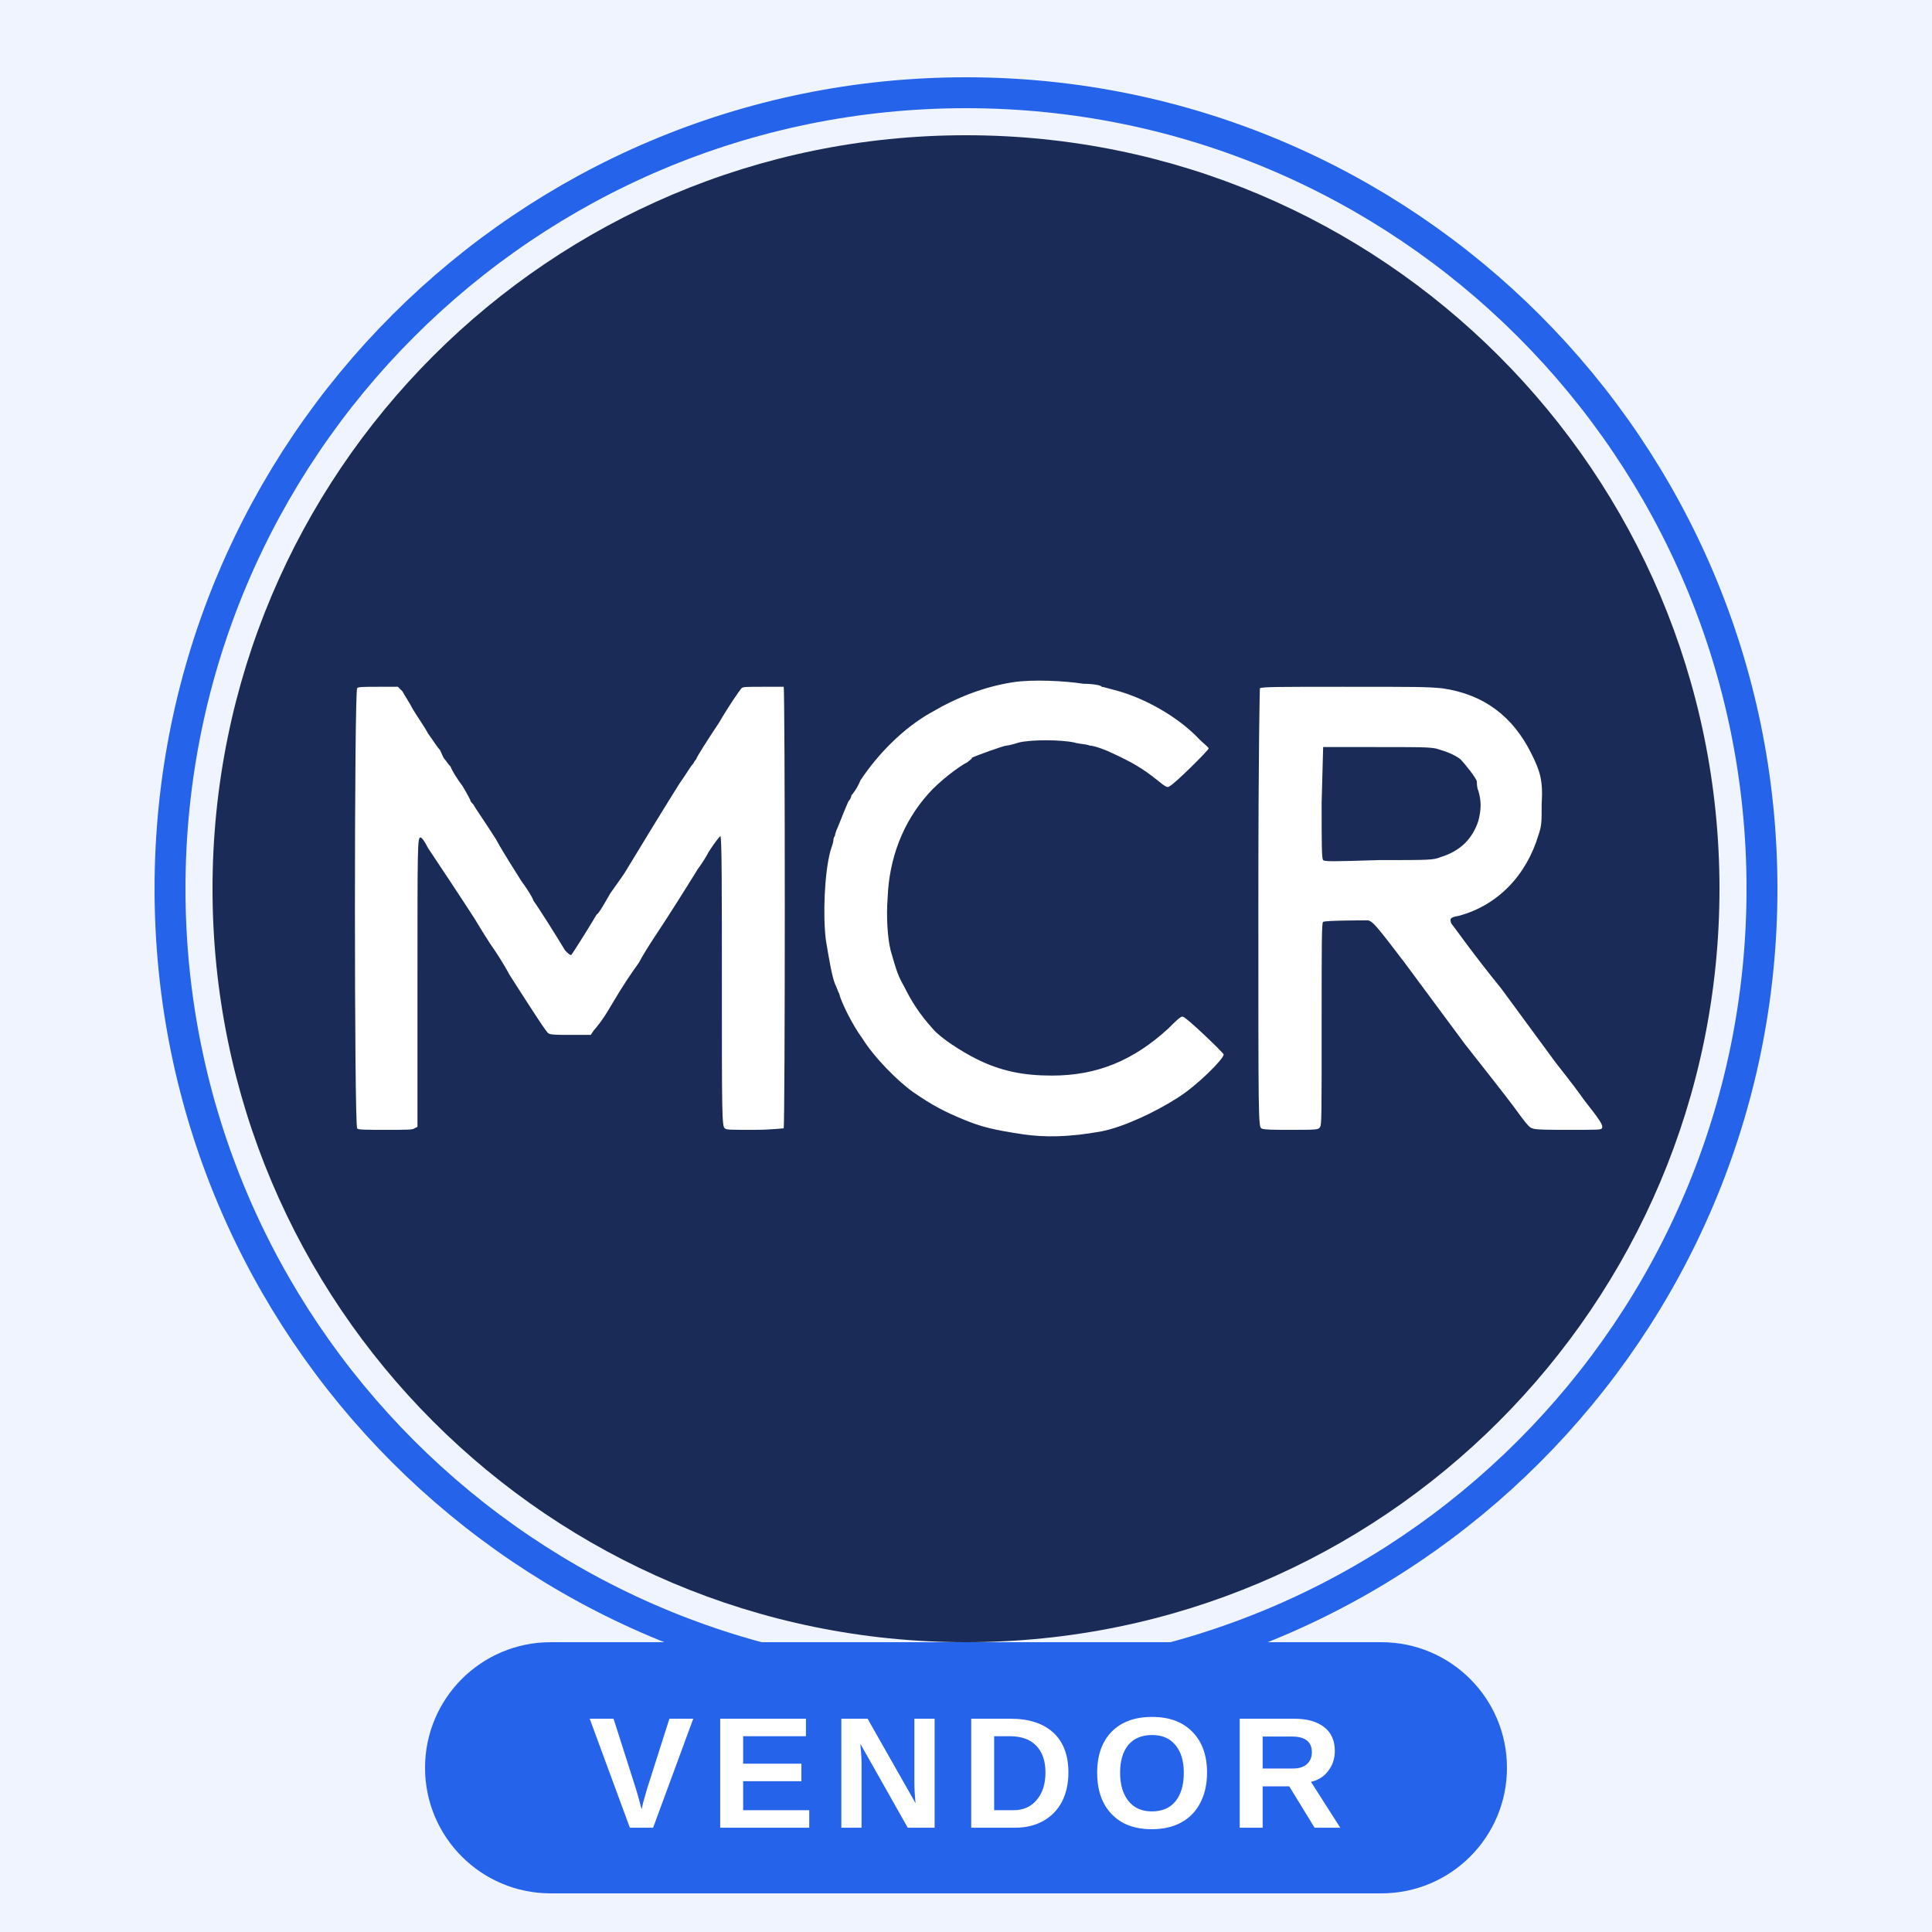
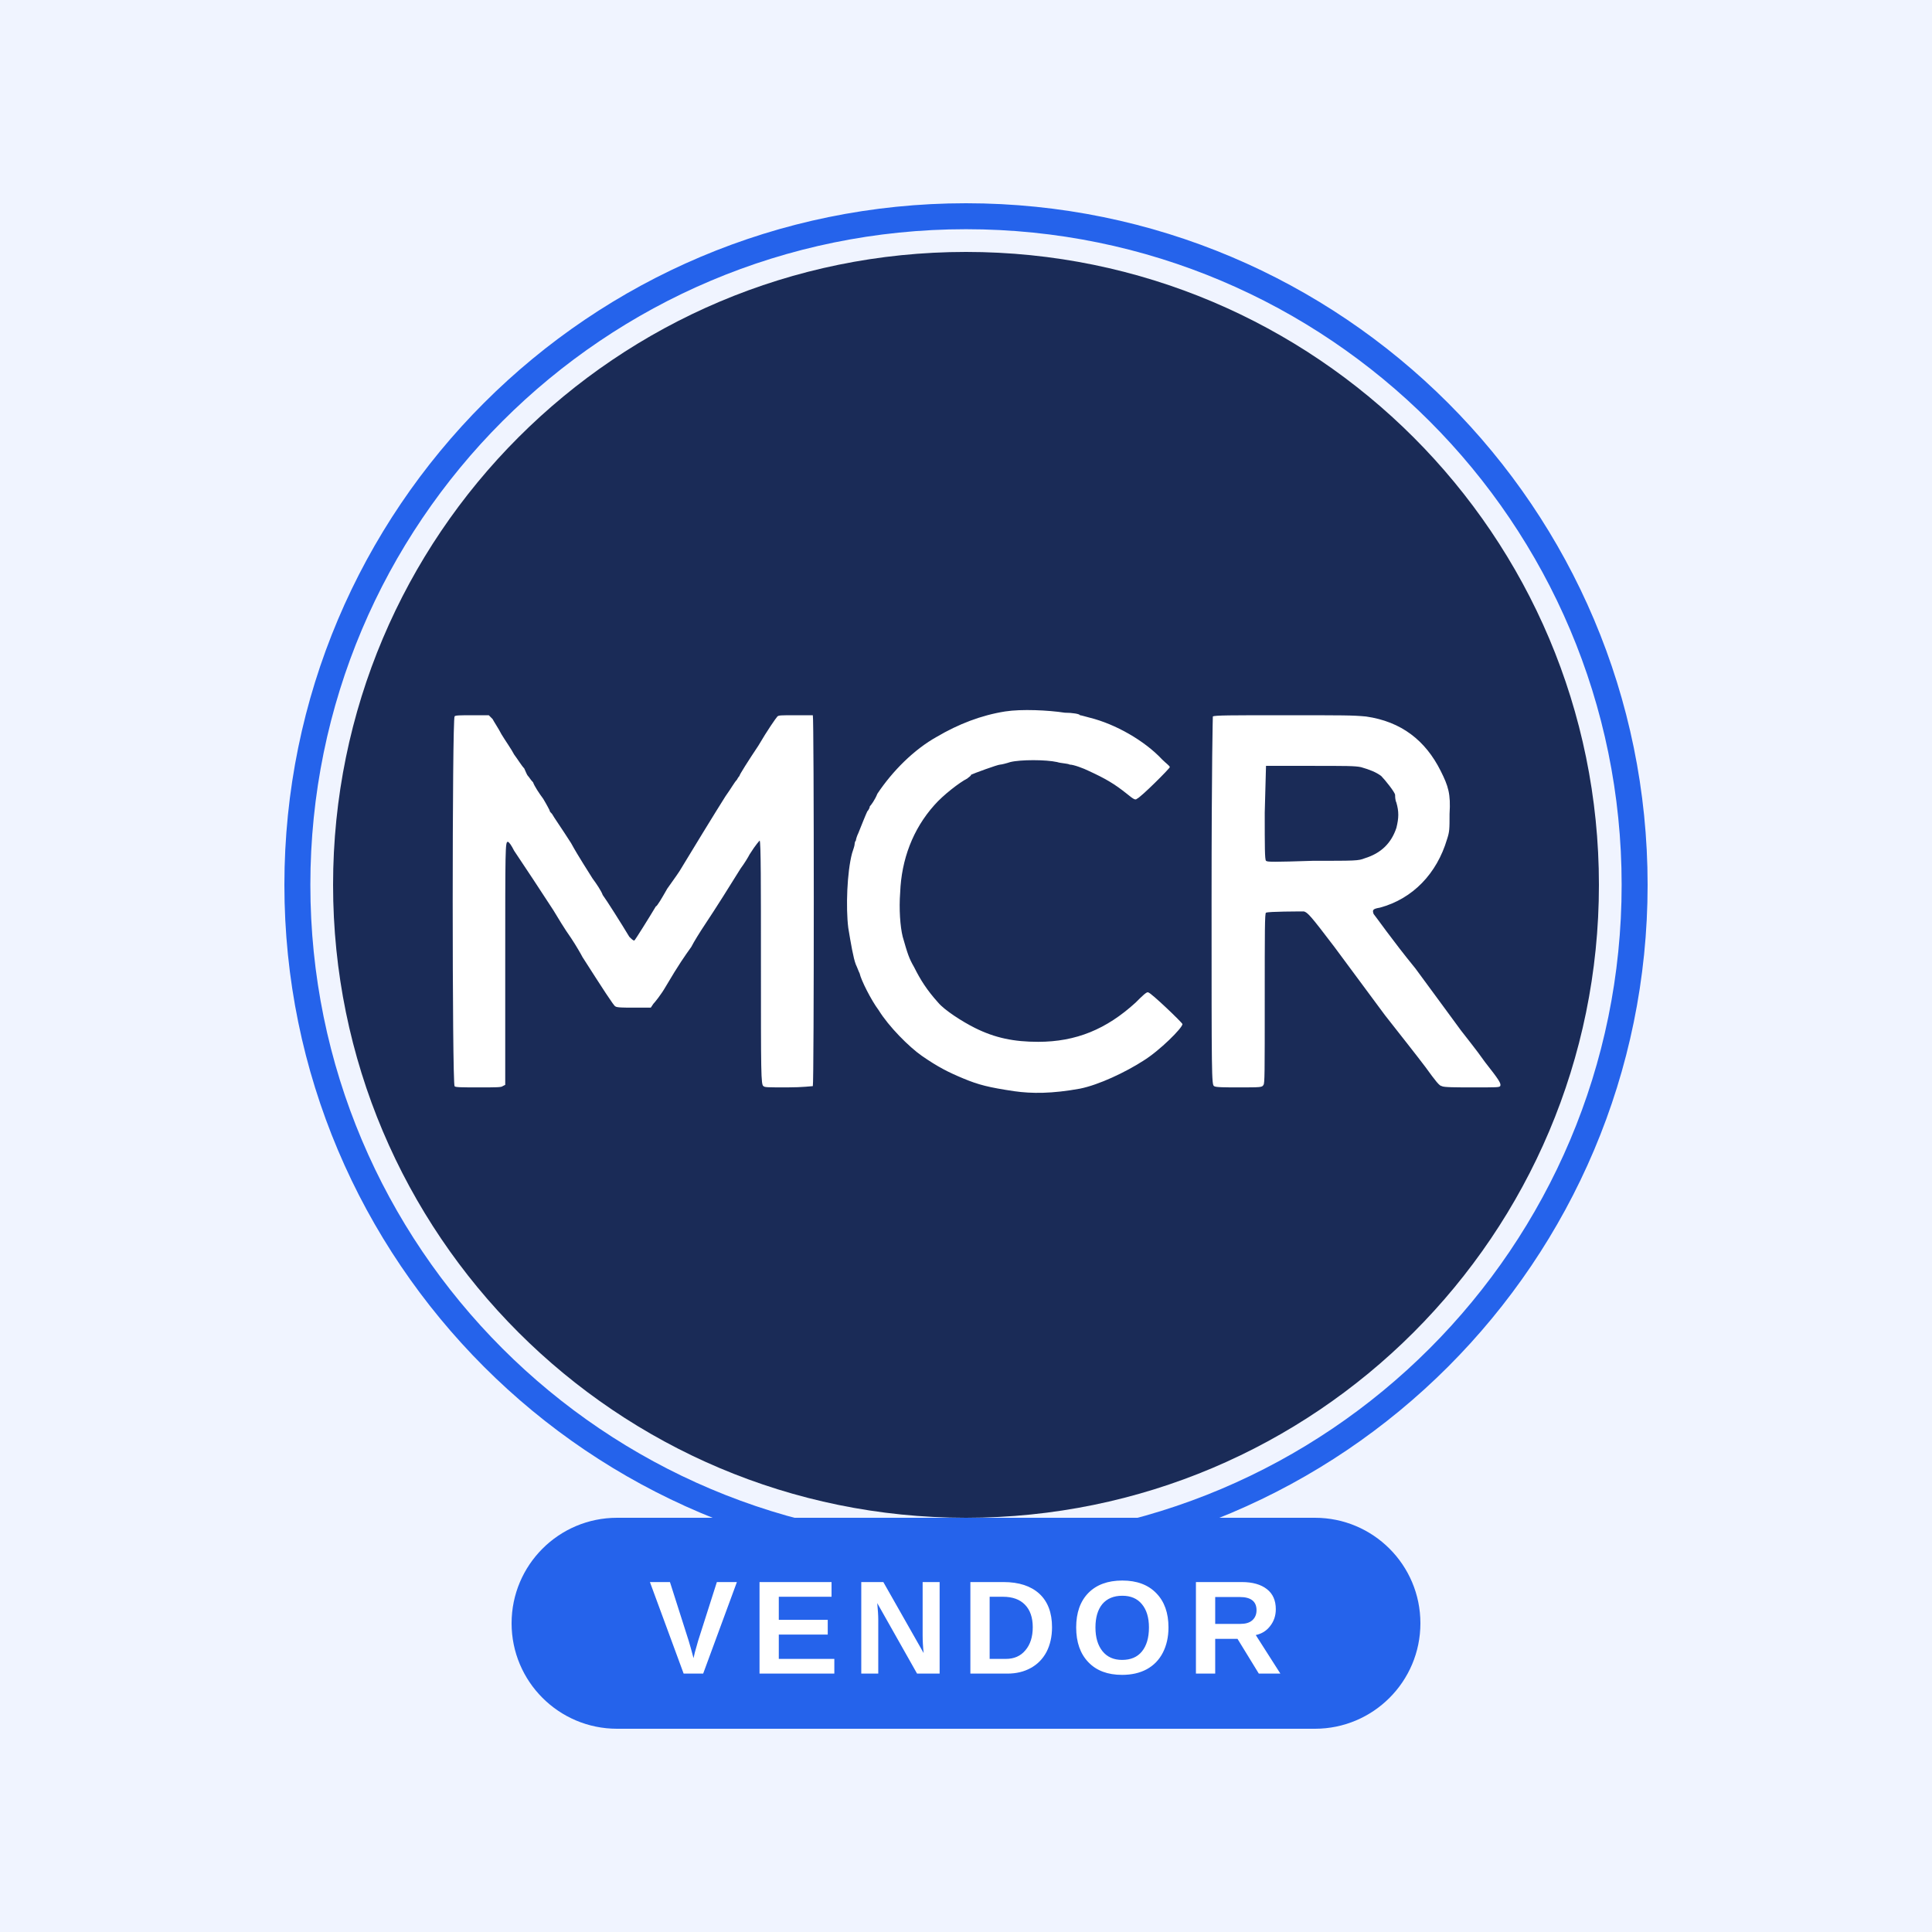
<svg xmlns="http://www.w3.org/2000/svg" viewBox="0 0 100 100" width="512" height="512">
-   <rect width="100" height="100" rx="0" fill="#F0F4FF" />
-   <circle cx="50" cy="46" r="41.2" fill="none" stroke="#2563EB" stroke-width="1.6" />
-   <g transform="translate(11 7) scale(0.78)">
-     <circle class="lc" cx="50" cy="50" r="50" fill="#1A2B57" />
-     <path class="ll" fill="#fff" fill-rule="evenodd" d="M53.8 66.3C51.8 66.0 51.0 65.8 49.8 65.3C48.6 64.8 47.8 64.4 46.5 63.5C45.5 62.8 43.9 61.2 43.1 59.9C42.5 59.1 41.7 57.5 41.6 57.0C41.5 56.8 41.4 56.5 41.3 56.3C41.1 55.8 40.9 54.6 40.7 53.4C40.5 51.8 40.6 49.0 41.0 47.5C41.1 47.2 41.2 46.9 41.2 46.8C41.2 46.8 41.2 46.6 41.3 46.5C41.3 46.4 41.4 46.1 41.5 45.9C41.7 45.4 42.1 44.4 42.2 44.2C42.3 44.1 42.4 43.9 42.4 43.8C42.5 43.7 42.8 43.3 43.0 42.8C44.2 41.0 45.9 39.3 47.7 38.3C49.4 37.3 51.2 36.6 53.1 36.3C54.4 36.1 56.5 36.2 57.8 36.4C58.4 36.4 59.0 36.5 59.0 36.6C59.1 36.6 59.4 36.7 59.8 36.8C61.8 37.3 64.1 38.6 65.5 40.1C65.8 40.4 66.1 40.6 66.1 40.7C66.1 40.8 63.8 43.1 63.5 43.2C63.4 43.3 63.3 43.3 62.7 42.8C61.7 42.0 61.0 41.6 59.7 41.0C59.3 40.8 58.5 40.5 58.2 40.5C58.0 40.4 57.5 40.4 57.2 40.3C56.3 40.1 54.3 40.1 53.5 40.3C53.2 40.4 52.8 40.5 52.7 40.5C52.5 40.5 50.6 41.2 50.4 41.3C50.4 41.4 50.2 41.5 50.1 41.6C49.5 41.9 48.2 42.9 47.5 43.7C45.8 45.6 44.9 48.0 44.8 50.6C44.7 51.9 44.8 53.3 45.0 54.1C45.4 55.5 45.5 55.8 45.9 56.5C46.4 57.5 46.9 58.3 47.8 59.3C48.3 59.9 49.7 60.8 50.7 61.3C52.3 62.1 53.8 62.4 55.7 62.4C58.7 62.4 61.1 61.4 63.4 59.3C63.9 58.8 64.3 58.4 64.4 58.5C64.6 58.5 67.1 60.9 67.1 61.0C67.1 61.3 65.3 63.1 64.0 63.9C62.6 64.8 60.5 65.8 59.0 66.1C56.8 66.5 55.2 66.5 53.8 66.3ZM9.6 65.9C9.4 65.8 9.4 36.8 9.6 36.7C9.6 36.6 10.1 36.6 11.0 36.6L12.3 36.6L12.6 36.9C12.7 37.1 13.1 37.7 13.3 38.1C13.6 38.6 14.1 39.3 14.3 39.7C14.6 40.1 14.9 40.6 15.1 40.8C15.2 41.0 15.3 41.3 15.4 41.4C15.5 41.5 15.6 41.7 15.8 41.9C15.9 42.2 16.3 42.8 16.6 43.2C16.9 43.7 17.1 44.1 17.1 44.1C17.1 44.2 17.2 44.3 17.3 44.4C17.4 44.6 18.1 45.6 18.8 46.7C19.4 47.8 20.2 49.0 20.5 49.5C20.8 49.9 21.2 50.5 21.3 50.8C21.6 51.2 22.8 53.1 23.4 54.1C23.6 54.3 23.7 54.4 23.8 54.4C23.9 54.3 24.9 52.7 25.5 51.7C25.6 51.7 26.0 51.0 26.4 50.3C26.9 49.6 27.4 48.9 27.5 48.7C28.1 47.7 30.3 44.1 31.0 43.0C31.5 42.3 31.7 41.9 31.9 41.7C31.9 41.7 32.0 41.5 32.1 41.4C32.1 41.3 32.8 40.2 33.6 39.0C34.3 37.8 35.0 36.8 35.1 36.7C35.2 36.6 35.4 36.6 36.5 36.6C37.2 36.6 37.8 36.6 37.9 36.6C38.0 36.7 38.0 65.7 37.9 65.9C37.8 65.9 37.1 66.0 35.9 66.0C34.3 66.0 34.1 66.0 34.0 65.9C33.8 65.8 33.8 64.9 33.8 56.2C33.8 50.1 33.8 46.6 33.7 46.5C33.7 46.5 33.4 46.8 32.9 47.6C32.8 47.8 32.5 48.3 32.2 48.7C31.4 50.0 30.2 51.9 29.4 53.1C29.0 53.7 28.5 54.5 28.3 54.9C27.8 55.6 27.3 56.3 26.3 58.0C25.9 58.7 25.4 59.3 25.3 59.4L25.1 59.7L23.7 59.7C23.0 59.7 22.4 59.7 22.3 59.6C22.2 59.6 21.3 58.2 19.7 55.7C19.6 55.5 19.2 54.8 18.8 54.2C18.3 53.5 17.7 52.5 17.4 52.0C16.3 50.3 15.3 48.8 14.3 47.3C14.1 46.9 13.9 46.6 13.8 46.6C13.6 46.6 13.6 47.1 13.6 56.2L13.6 65.8L13.4 65.9C13.3 66.0 12.9 66.0 11.5 66.0C10.2 66.0 9.6 66.0 9.6 65.9ZM69.6 65.9C69.4 65.8 69.4 65.1 69.4 51.3C69.4 40.1 69.5 36.7 69.5 36.7C69.6 36.6 71.0 36.6 75.0 36.6C80.0 36.6 80.5 36.6 81.6 36.7C84.4 37.1 86.3 38.6 87.5 41.0C88.1 42.2 88.3 42.8 88.2 44.4C88.2 45.6 88.2 45.8 88.0 46.4C87.2 49.1 85.3 51.1 82.7 51.8C82.1 51.9 82.1 52.0 82.2 52.3C82.3 52.4 83.7 54.4 85.5 56.6C87.2 58.9 88.8 61.1 89.1 61.5C89.4 61.9 90.3 63.0 91.0 64.0C92.1 65.4 92.3 65.7 92.2 65.9C92.1 66.0 92.0 66.0 90.0 66.0C88.8 66.0 87.7 66.0 87.6 65.9C87.4 65.9 87.1 65.5 86.3 64.4C85.7 63.6 84.2 61.7 83.1 60.3C82.0 58.8 80.2 56.4 79.1 54.9C77.2 52.4 77.0 52.2 76.7 52.1C76.3 52.1 73.9 52.1 73.7 52.2C73.6 52.2 73.6 53.7 73.6 59.0C73.6 64.9 73.6 65.7 73.5 65.8C73.4 66.0 73.3 66.0 71.5 66.0C70.5 66.0 69.7 66.0 69.6 65.9ZM81.5 47.9C82.8 47.5 83.6 46.7 84.0 45.5C84.2 44.7 84.2 44.2 84.0 43.5C83.9 43.3 83.9 43.0 83.9 42.9C83.9 42.7 83.1 41.7 82.8 41.4C82.4 41.1 81.9 40.9 81.2 40.7C80.7 40.6 80.1 40.6 77.1 40.6L73.7 40.6L73.6 44.3C73.6 47.0 73.6 48.0 73.7 48.1C73.8 48.2 74.3 48.2 77.4 48.1C80.8 48.1 81.0 48.1 81.5 47.9Z" />
+   <rect width="100" height="100" fill="#F0F4FF" />
+   <g transform="translate(8.00 7.16) scale(0.84)">
+     <circle cx="50" cy="46" r="41.2" fill="none" stroke="#2563EB" stroke-width="1.6" />
+     <g transform="translate(11 7) scale(0.78)">
+       <circle class="lc" cx="50" cy="50" r="50" fill="#1A2B57" />
+       <path class="ll" fill="#fff" fill-rule="evenodd" d="M53.8 66.3C51.8 66.0 51.0 65.8 49.8 65.3C48.6 64.8 47.8 64.4 46.5 63.5C45.5 62.8 43.9 61.2 43.1 59.9C42.5 59.1 41.7 57.5 41.6 57.0C41.5 56.8 41.4 56.5 41.3 56.3C41.1 55.8 40.9 54.6 40.7 53.4C40.5 51.8 40.6 49.0 41.0 47.5C41.1 47.2 41.2 46.9 41.2 46.8C41.2 46.8 41.2 46.6 41.3 46.5C41.3 46.4 41.4 46.1 41.5 45.9C41.7 45.4 42.1 44.4 42.2 44.2C42.3 44.1 42.4 43.9 42.4 43.8C42.5 43.7 42.8 43.3 43.0 42.8C44.2 41.0 45.9 39.3 47.7 38.3C49.4 37.3 51.2 36.6 53.1 36.3C54.4 36.1 56.5 36.2 57.8 36.4C58.4 36.4 59.0 36.5 59.0 36.6C59.1 36.6 59.4 36.7 59.8 36.8C61.8 37.3 64.1 38.6 65.5 40.1C65.8 40.4 66.1 40.6 66.1 40.7C66.1 40.8 63.8 43.1 63.5 43.2C63.4 43.3 63.3 43.3 62.7 42.8C61.7 42.0 61.0 41.6 59.7 41.0C59.3 40.8 58.5 40.5 58.2 40.5C58.0 40.4 57.5 40.4 57.2 40.3C56.3 40.1 54.3 40.1 53.5 40.3C53.2 40.4 52.8 40.5 52.7 40.5C52.5 40.5 50.6 41.2 50.4 41.3C50.4 41.4 50.2 41.5 50.1 41.6C49.5 41.9 48.2 42.9 47.5 43.7C45.8 45.6 44.9 48.0 44.8 50.6C44.7 51.9 44.8 53.3 45.0 54.1C45.4 55.5 45.5 55.8 45.9 56.5C46.4 57.5 46.9 58.3 47.8 59.3C48.3 59.9 49.7 60.8 50.7 61.3C52.3 62.1 53.8 62.4 55.7 62.4C58.7 62.4 61.1 61.4 63.4 59.3C63.9 58.8 64.3 58.4 64.4 58.5C64.6 58.5 67.1 60.9 67.1 61.0C67.1 61.3 65.3 63.1 64.0 63.9C62.6 64.8 60.5 65.8 59.0 66.1C56.8 66.5 55.2 66.5 53.8 66.3ZM9.6 65.9C9.4 65.8 9.4 36.8 9.6 36.7C9.6 36.6 10.1 36.6 11.0 36.6L12.3 36.6L12.6 36.9C12.7 37.1 13.1 37.7 13.3 38.1C13.6 38.6 14.1 39.3 14.3 39.7C14.6 40.1 14.9 40.6 15.1 40.8C15.2 41.0 15.3 41.3 15.4 41.4C15.5 41.5 15.6 41.7 15.8 41.9C15.9 42.2 16.3 42.8 16.6 43.2C16.9 43.7 17.1 44.1 17.1 44.1C17.1 44.2 17.2 44.3 17.3 44.4C17.4 44.6 18.1 45.6 18.8 46.7C19.4 47.8 20.2 49.0 20.5 49.5C20.8 49.9 21.2 50.5 21.3 50.8C21.6 51.2 22.8 53.1 23.4 54.1C23.6 54.3 23.7 54.4 23.8 54.4C23.9 54.3 24.9 52.7 25.5 51.7C25.6 51.7 26.0 51.0 26.4 50.3C26.9 49.6 27.4 48.9 27.5 48.7C28.1 47.7 30.3 44.1 31.0 43.0C31.5 42.3 31.7 41.9 31.9 41.7C31.9 41.7 32.0 41.5 32.1 41.4C32.1 41.3 32.8 40.2 33.6 39.0C34.3 37.8 35.0 36.8 35.1 36.7C35.2 36.6 35.4 36.6 36.5 36.6C37.2 36.6 37.8 36.6 37.9 36.6C38.0 36.7 38.0 65.7 37.9 65.9C37.8 65.9 37.1 66.0 35.9 66.0C34.3 66.0 34.1 66.0 34.0 65.9C33.8 65.8 33.8 64.9 33.8 56.2C33.8 50.1 33.8 46.6 33.7 46.5C33.7 46.5 33.4 46.8 32.9 47.6C32.8 47.8 32.5 48.3 32.2 48.7C31.4 50.0 30.2 51.9 29.4 53.1C29.0 53.7 28.5 54.5 28.3 54.9C27.8 55.6 27.3 56.3 26.3 58.0C25.9 58.7 25.4 59.3 25.3 59.4L25.1 59.7L23.7 59.7C23.0 59.7 22.4 59.7 22.3 59.6C22.2 59.6 21.3 58.2 19.7 55.7C19.6 55.5 19.2 54.8 18.8 54.2C18.3 53.5 17.7 52.5 17.4 52.0C16.3 50.3 15.3 48.8 14.3 47.3C14.1 46.9 13.9 46.6 13.8 46.6C13.6 46.6 13.6 47.1 13.6 56.2L13.6 65.8L13.4 65.9C13.3 66.0 12.9 66.0 11.5 66.0C10.2 66.0 9.6 66.0 9.6 65.9ZM69.6 65.9C69.4 65.8 69.4 65.1 69.4 51.3C69.4 40.1 69.5 36.7 69.5 36.7C69.6 36.6 71.0 36.6 75.0 36.6C80.0 36.6 80.5 36.6 81.6 36.7C84.4 37.1 86.3 38.6 87.5 41.0C88.1 42.2 88.3 42.8 88.2 44.4C88.2 45.6 88.2 45.8 88.0 46.4C87.2 49.1 85.3 51.1 82.7 51.8C82.1 51.9 82.1 52.0 82.2 52.3C82.3 52.4 83.7 54.4 85.5 56.6C87.2 58.9 88.8 61.1 89.1 61.5C89.4 61.9 90.3 63.0 91.0 64.0C92.1 65.4 92.3 65.7 92.2 65.9C92.1 66.0 92.0 66.0 90.0 66.0C88.8 66.0 87.7 66.0 87.6 65.9C87.4 65.9 87.1 65.5 86.3 64.4C85.7 63.6 84.2 61.7 83.1 60.3C82.0 58.8 80.2 56.4 79.1 54.9C77.2 52.4 77.0 52.2 76.7 52.1C76.3 52.1 73.9 52.1 73.7 52.2C73.6 52.2 73.6 53.7 73.6 59.0C73.6 64.9 73.6 65.7 73.5 65.8C73.4 66.0 73.3 66.0 71.5 66.0C70.5 66.0 69.7 66.0 69.6 65.9ZM81.5 47.9C82.8 47.5 83.6 46.7 84.0 45.5C84.2 44.7 84.2 44.2 84.0 43.5C83.9 43.3 83.9 43.0 83.9 42.9C83.9 42.7 83.1 41.7 82.8 41.4C82.4 41.1 81.9 40.9 81.2 40.7C80.7 40.6 80.1 40.6 77.1 40.6L73.7 40.6L73.6 44.3C73.6 47.0 73.6 48.0 73.7 48.1C73.8 48.2 74.3 48.2 77.4 48.1C80.8 48.1 81.0 48.1 81.5 47.9Z" />
+     </g>
+     <rect x="22" y="85" width="56" height="13" rx="6.5" fill="#2563EB" />
+     <text x="50" y="94.6" font-family="Segoe UI,Arial,sans-serif" font-size="8.2" font-weight="700" fill="#fff" text-anchor="middle" letter-spacing=".8">VENDOR</text>
  </g>
-   <rect x="22" y="85" width="56" height="13" rx="6.5" fill="#2563EB" />
-   <text x="50" y="94.6" font-family="Segoe UI,Arial,sans-serif" font-size="8.2" font-weight="700" fill="#fff" text-anchor="middle" letter-spacing=".8">VENDOR</text>
</svg>
